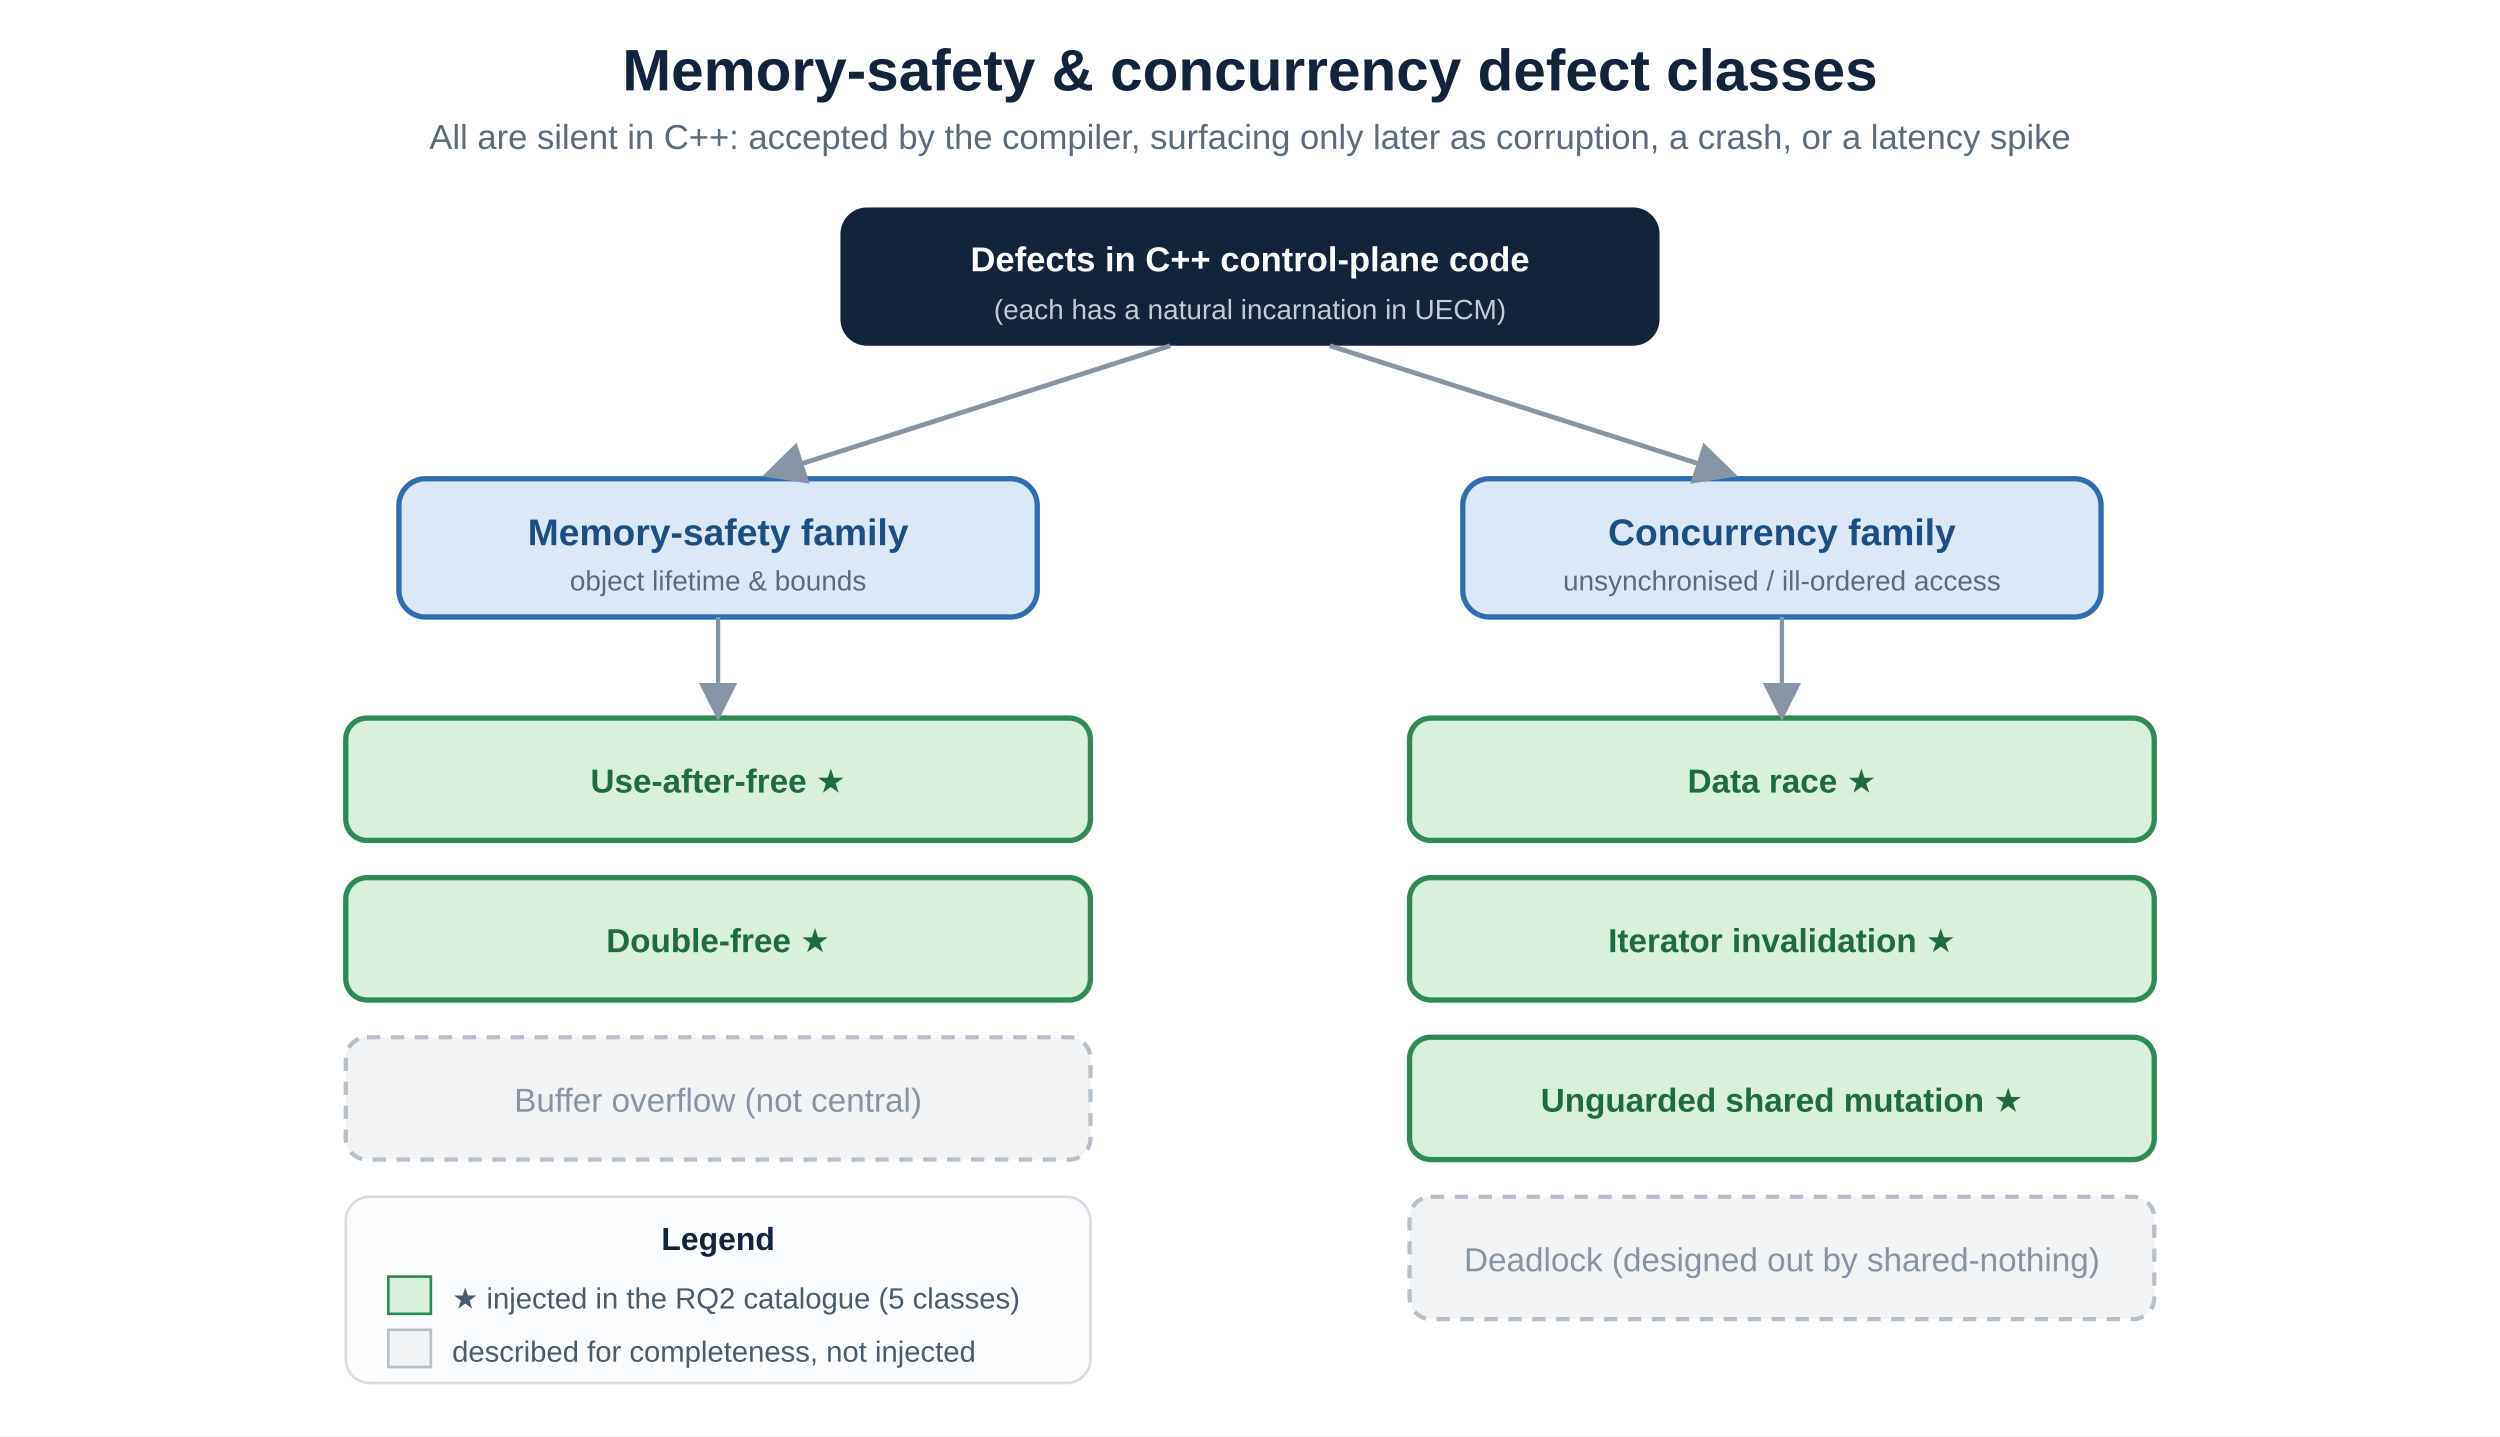
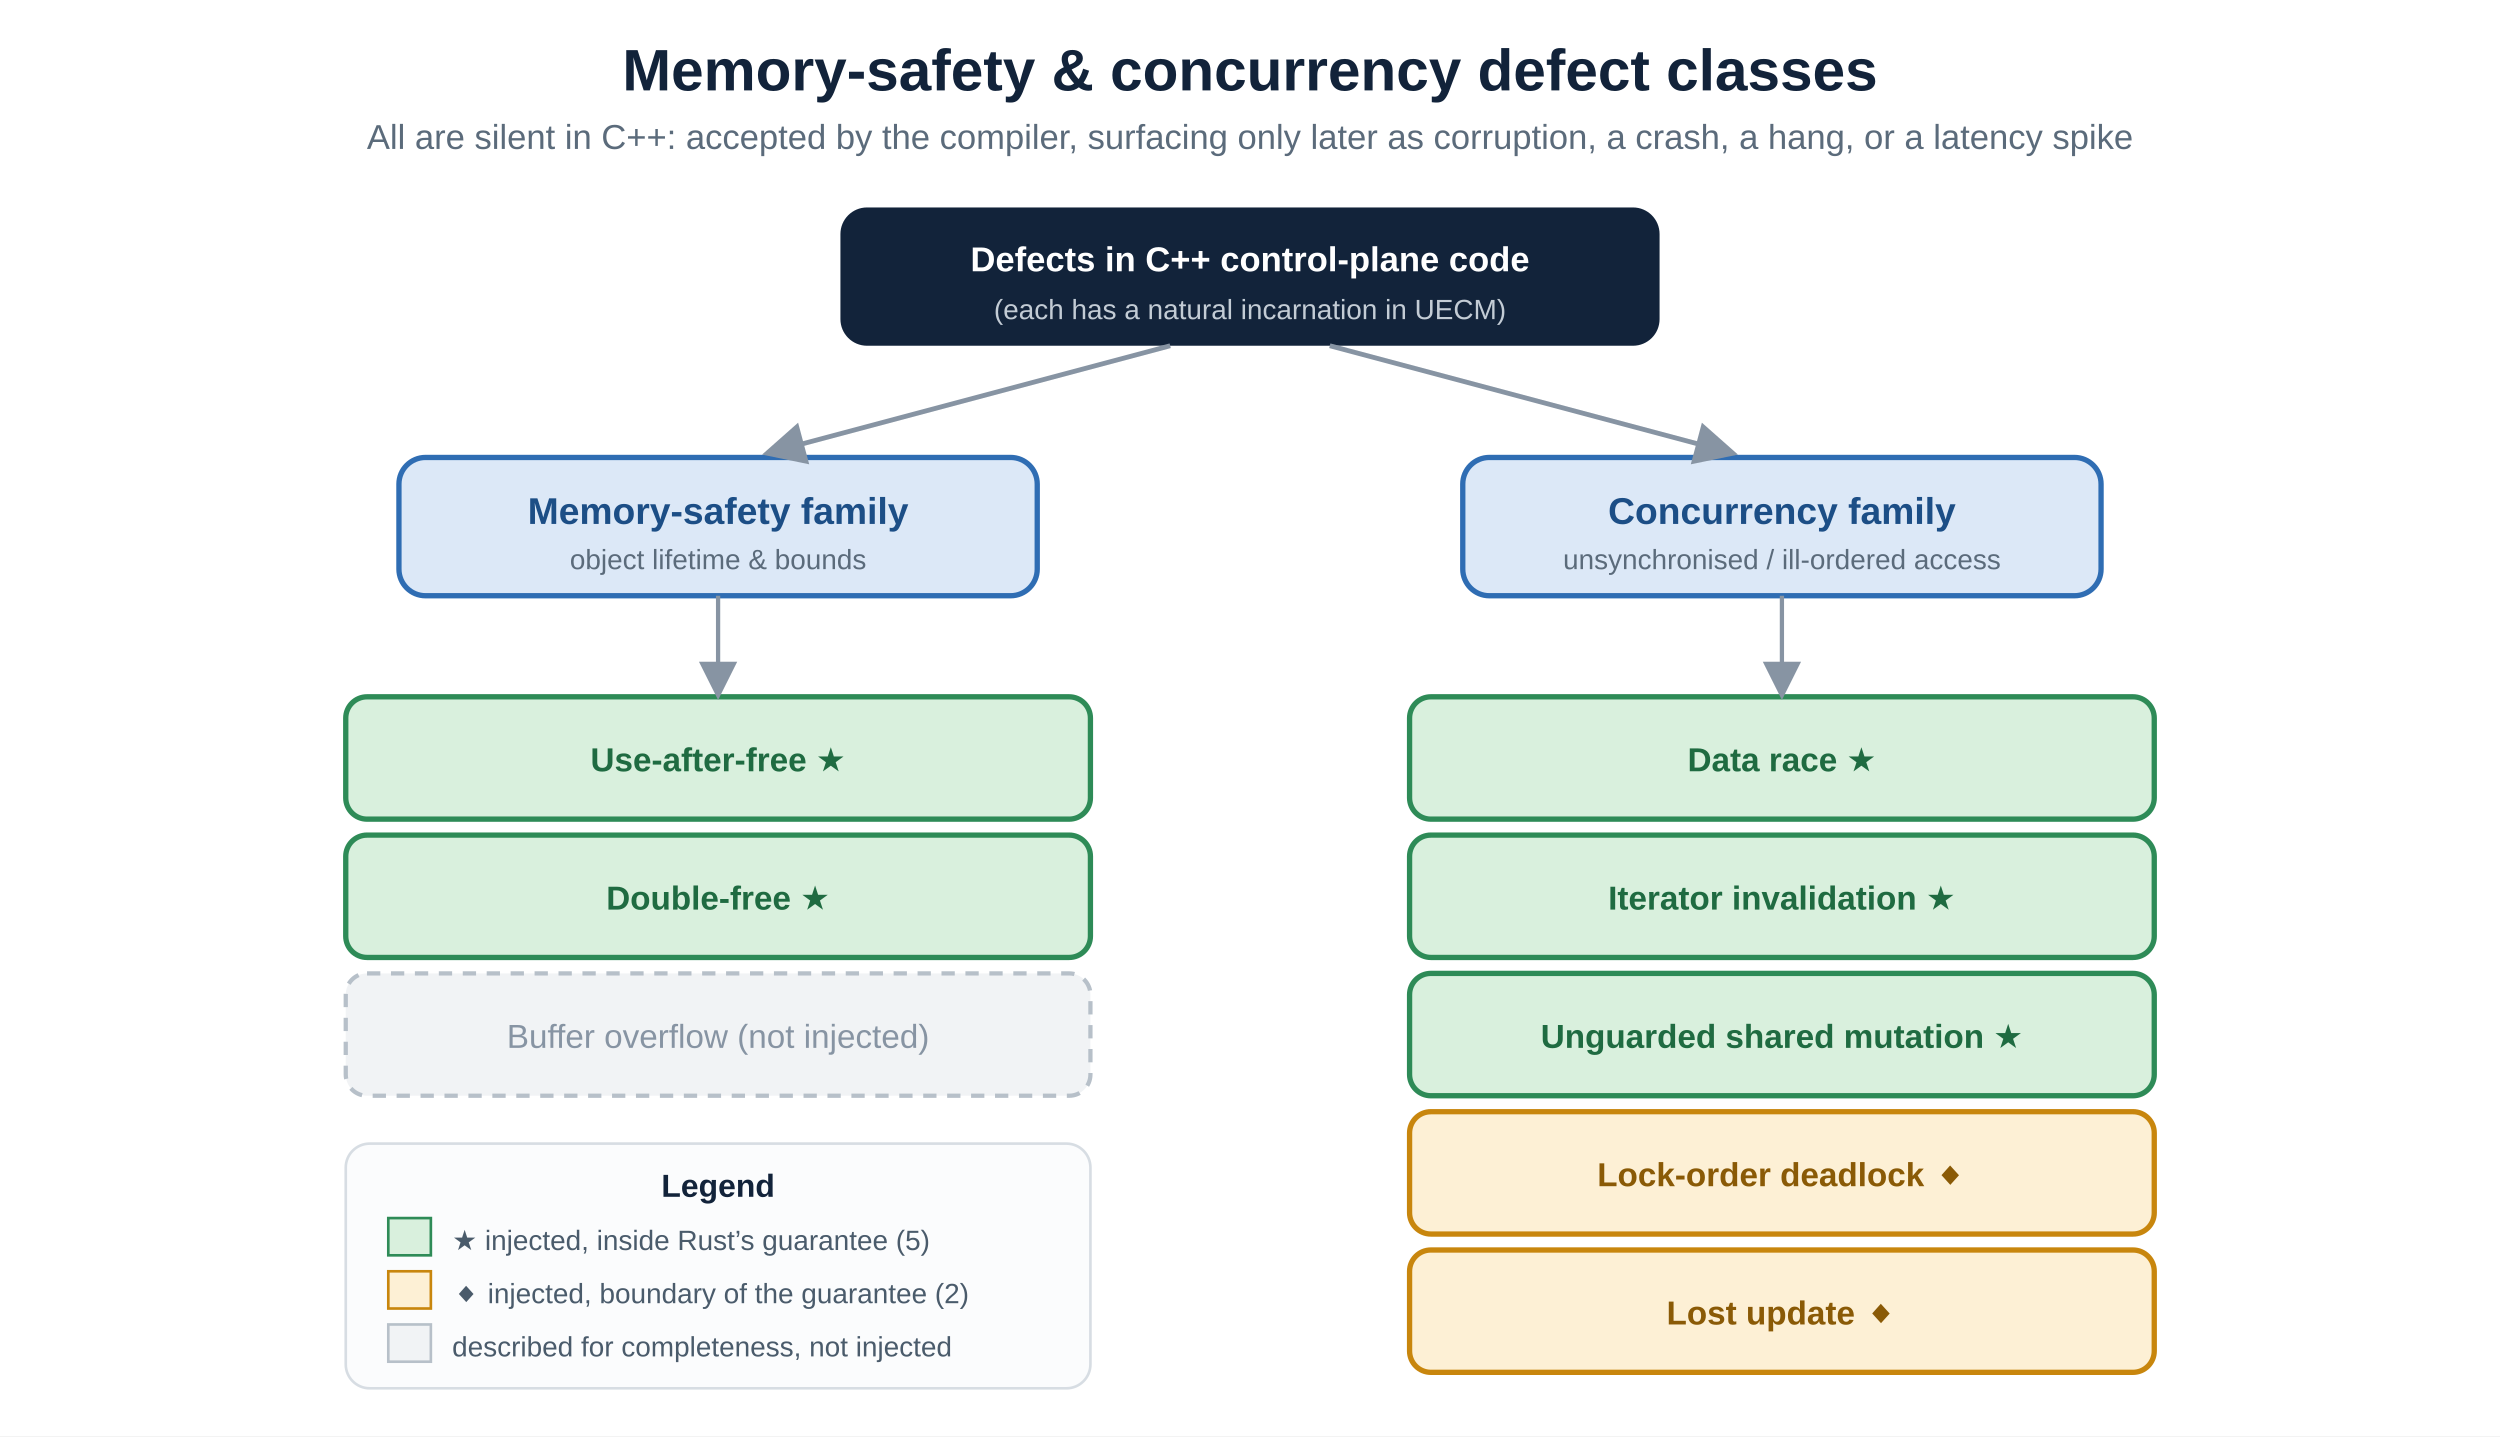
<svg xmlns="http://www.w3.org/2000/svg" viewBox="0 0 940 540" width="940" height="540" font-family="'Segoe UI','Helvetica Neue',Arial,sans-serif">
  <defs>
    <marker id="a" markerWidth="9" markerHeight="9" refX="7" refY="4.5" orient="auto">
      <path d="M0,0 L9,4.5 L0,9 z" fill="#8794a3" />
    </marker>
  </defs>
  <rect x="0" y="0" width="940" height="540" fill="#ffffff" />
  <text x="470" y="34" text-anchor="middle" font-size="22" font-weight="700" fill="#12233a">Memory-safety &amp; concurrency defect classes</text>
-   <text x="470" y="56" text-anchor="middle" font-size="13" fill="#5b6b7b">All are silent in C++: accepted by the compiler, surfacing only later as corruption, a crash, or a latency spike</text>
+   <text x="470" y="56" text-anchor="middle" font-size="13" fill="#5b6b7b">All are silent in C++: accepted by the compiler, surfacing only later as corruption, a crash, a hang, or a latency spike</text>
  <rect x="316" y="78" width="308" height="52" rx="10" fill="#12233a" />
  <text x="470" y="102" text-anchor="middle" font-size="13" font-weight="700" fill="#ffffff">Defects in C++ control-plane code</text>
  <text x="470" y="120" text-anchor="middle" font-size="10.5" fill="#c3ccd5">(each has a natural incarnation in UECM)</text>
-   <rect x="150" y="180" width="240" height="52" rx="10" fill="#dce8f7" stroke="#2f6db3" stroke-width="2" />
-   <text x="270" y="205" text-anchor="middle" font-size="14" font-weight="700" fill="#1c4e86">Memory-safety family</text>
-   <text x="270" y="222" text-anchor="middle" font-size="10.5" fill="#5b6b7b">object lifetime &amp; bounds</text>
-   <rect x="550" y="180" width="240" height="52" rx="10" fill="#dce8f7" stroke="#2f6db3" stroke-width="2" />
-   <text x="670" y="205" text-anchor="middle" font-size="14" font-weight="700" fill="#1c4e86">Concurrency family</text>
-   <text x="670" y="222" text-anchor="middle" font-size="10.5" fill="#5b6b7b">unsynchronised / ill-ordered access</text>
-   <line x1="440" y1="130" x2="290" y2="178" stroke="#8794a3" stroke-width="1.8" marker-end="url(#a)" />
-   <line x1="500" y1="130" x2="650" y2="178" stroke="#8794a3" stroke-width="1.8" marker-end="url(#a)" />
+   <rect x="150" y="172" width="240" height="52" rx="10" fill="#dce8f7" stroke="#2f6db3" stroke-width="2" />
+   <text x="270" y="197" text-anchor="middle" font-size="14" font-weight="700" fill="#1c4e86">Memory-safety family</text>
+   <text x="270" y="214" text-anchor="middle" font-size="10.5" fill="#5b6b7b">object lifetime &amp; bounds</text>
+   <rect x="550" y="172" width="240" height="52" rx="10" fill="#dce8f7" stroke="#2f6db3" stroke-width="2" />
+   <text x="670" y="197" text-anchor="middle" font-size="14" font-weight="700" fill="#1c4e86">Concurrency family</text>
+   <text x="670" y="214" text-anchor="middle" font-size="10.5" fill="#5b6b7b">unsynchronised / ill-ordered access</text>
+   <line x1="440" y1="130" x2="290" y2="170" stroke="#8794a3" stroke-width="1.8" marker-end="url(#a)" />
+   <line x1="500" y1="130" x2="650" y2="170" stroke="#8794a3" stroke-width="1.8" marker-end="url(#a)" />
  <g font-size="12.5">
-     <rect x="130" y="270" width="280" height="46" rx="8" fill="#d9f0dd" stroke="#2e8b57" stroke-width="2" />
-     <text x="270" y="298" text-anchor="middle" font-weight="600" fill="#1f6b41">Use-after-free  ★</text>
-     <rect x="130" y="330" width="280" height="46" rx="8" fill="#d9f0dd" stroke="#2e8b57" stroke-width="2" />
-     <text x="270" y="358" text-anchor="middle" font-weight="600" fill="#1f6b41">Double-free  ★</text>
-     <rect x="130" y="390" width="280" height="46" rx="8" fill="#f1f3f5" stroke="#b7c0c9" stroke-width="1.6" stroke-dasharray="5 4" />
-     <text x="270" y="418" text-anchor="middle" fill="#8794a3">Buffer overflow  (not central)</text>
+     <rect x="130" y="262" width="280" height="46" rx="8" fill="#d9f0dd" stroke="#2e8b57" stroke-width="2" />
+     <text x="270" y="290" text-anchor="middle" font-weight="600" fill="#1f6b41">Use-after-free  ★</text>
+     <rect x="130" y="314" width="280" height="46" rx="8" fill="#d9f0dd" stroke="#2e8b57" stroke-width="2" />
+     <text x="270" y="342" text-anchor="middle" font-weight="600" fill="#1f6b41">Double-free  ★</text>
+     <rect x="130" y="366" width="280" height="46" rx="8" fill="#f1f3f5" stroke="#b7c0c9" stroke-width="1.6" stroke-dasharray="5 4" />
+     <text x="270" y="394" text-anchor="middle" fill="#8794a3">Buffer overflow  (not injected)</text>
  </g>
-   <line x1="270" y1="232" x2="270" y2="268" stroke="#8794a3" stroke-width="1.6" marker-end="url(#a)" />
+   <line x1="270" y1="224" x2="270" y2="260" stroke="#8794a3" stroke-width="1.6" marker-end="url(#a)" />
  <g font-size="12.5">
-     <rect x="530" y="270" width="280" height="46" rx="8" fill="#d9f0dd" stroke="#2e8b57" stroke-width="2" />
-     <text x="670" y="298" text-anchor="middle" font-weight="600" fill="#1f6b41">Data race  ★</text>
-     <rect x="530" y="330" width="280" height="46" rx="8" fill="#d9f0dd" stroke="#2e8b57" stroke-width="2" />
-     <text x="670" y="358" text-anchor="middle" font-weight="600" fill="#1f6b41">Iterator invalidation  ★</text>
-     <rect x="530" y="390" width="280" height="46" rx="8" fill="#d9f0dd" stroke="#2e8b57" stroke-width="2" />
-     <text x="670" y="418" text-anchor="middle" font-weight="600" fill="#1f6b41">Unguarded shared mutation  ★</text>
-     <rect x="530" y="450" width="280" height="46" rx="8" fill="#f1f3f5" stroke="#b7c0c9" stroke-width="1.6" stroke-dasharray="5 4" />
-     <text x="670" y="478" text-anchor="middle" fill="#8794a3">Deadlock  (designed out by shared-nothing)</text>
+     <rect x="530" y="262" width="280" height="46" rx="8" fill="#d9f0dd" stroke="#2e8b57" stroke-width="2" />
+     <text x="670" y="290" text-anchor="middle" font-weight="600" fill="#1f6b41">Data race  ★</text>
+     <rect x="530" y="314" width="280" height="46" rx="8" fill="#d9f0dd" stroke="#2e8b57" stroke-width="2" />
+     <text x="670" y="342" text-anchor="middle" font-weight="600" fill="#1f6b41">Iterator invalidation  ★</text>
+     <rect x="530" y="366" width="280" height="46" rx="8" fill="#d9f0dd" stroke="#2e8b57" stroke-width="2" />
+     <text x="670" y="394" text-anchor="middle" font-weight="600" fill="#1f6b41">Unguarded shared mutation  ★</text>
+     <rect x="530" y="418" width="280" height="46" rx="8" fill="#fdf0d5" stroke="#c8860d" stroke-width="2" />
+     <text x="670" y="446" text-anchor="middle" font-weight="600" fill="#8a5a06">Lock-order deadlock  ◆</text>
+     <rect x="530" y="470" width="280" height="46" rx="8" fill="#fdf0d5" stroke="#c8860d" stroke-width="2" />
+     <text x="670" y="498" text-anchor="middle" font-weight="600" fill="#8a5a06">Lost update  ◆</text>
  </g>
-   <line x1="670" y1="232" x2="670" y2="268" stroke="#8794a3" stroke-width="1.6" marker-end="url(#a)" />
-   <rect x="130" y="450" width="280" height="70" rx="9" fill="#fbfcfd" stroke="#d7dde3" />
-   <text x="270" y="470" text-anchor="middle" font-size="12" font-weight="700" fill="#12233a">Legend</text>
-   <rect x="146" y="480" width="16" height="14" fill="#d9f0dd" stroke="#2e8b57" />
-   <text x="170" y="492" font-size="11" fill="#4a5b6b">★ injected in the RQ2 catalogue (5 classes)</text>
-   <rect x="146" y="500" width="16" height="14" fill="#f1f3f5" stroke="#b7c0c9" />
-   <text x="170" y="512" font-size="11" fill="#4a5b6b">described for completeness, not injected</text>
+   <line x1="670" y1="224" x2="670" y2="260" stroke="#8794a3" stroke-width="1.6" marker-end="url(#a)" />
+   <rect x="130" y="430" width="280" height="92" rx="9" fill="#fbfcfd" stroke="#d7dde3" />
+   <text x="270" y="450" text-anchor="middle" font-size="12" font-weight="700" fill="#12233a">Legend</text>
+   <rect x="146" y="458" width="16" height="14" fill="#d9f0dd" stroke="#2e8b57" />
+   <text x="170" y="470" font-size="10.5" fill="#4a5b6b">★ injected, inside Rust’s guarantee (5)</text>
+   <rect x="146" y="478" width="16" height="14" fill="#fdf0d5" stroke="#c8860d" />
+   <text x="170" y="490" font-size="10.5" fill="#4a5b6b">◆ injected, boundary of the guarantee (2)</text>
+   <rect x="146" y="498" width="16" height="14" fill="#f1f3f5" stroke="#b7c0c9" />
+   <text x="170" y="510" font-size="10.5" fill="#4a5b6b">described for completeness, not injected</text>
</svg>
